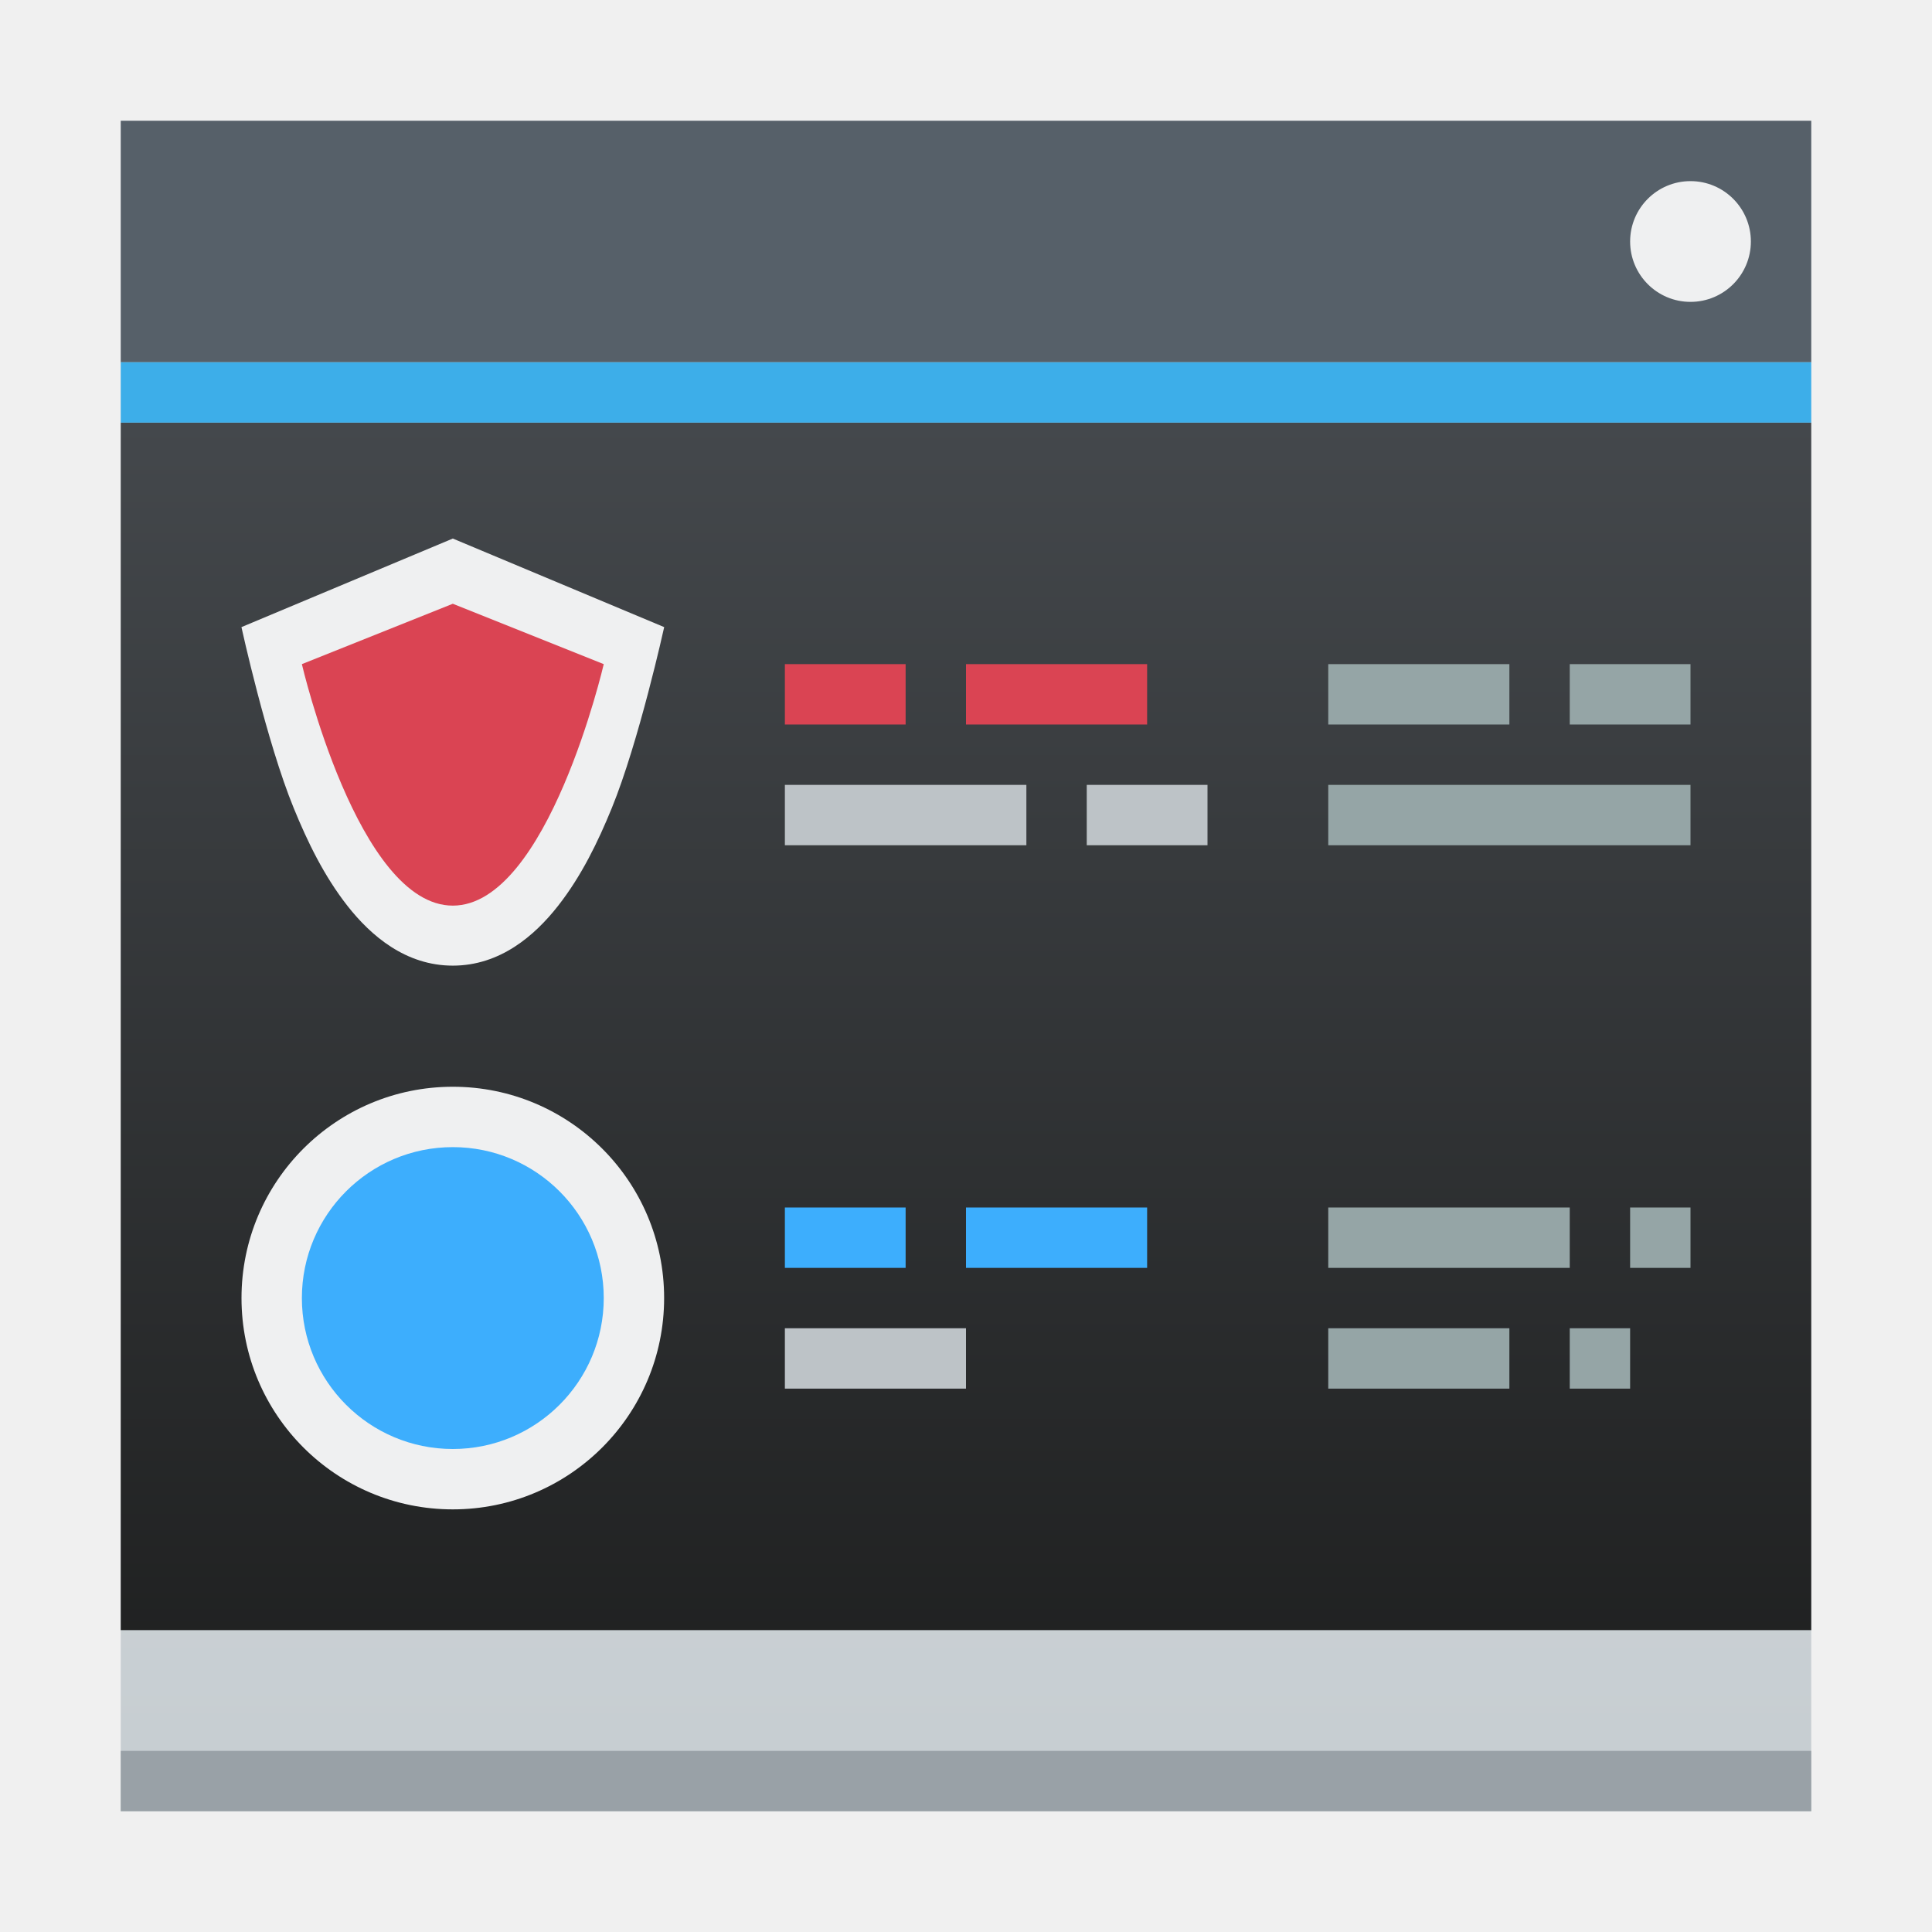
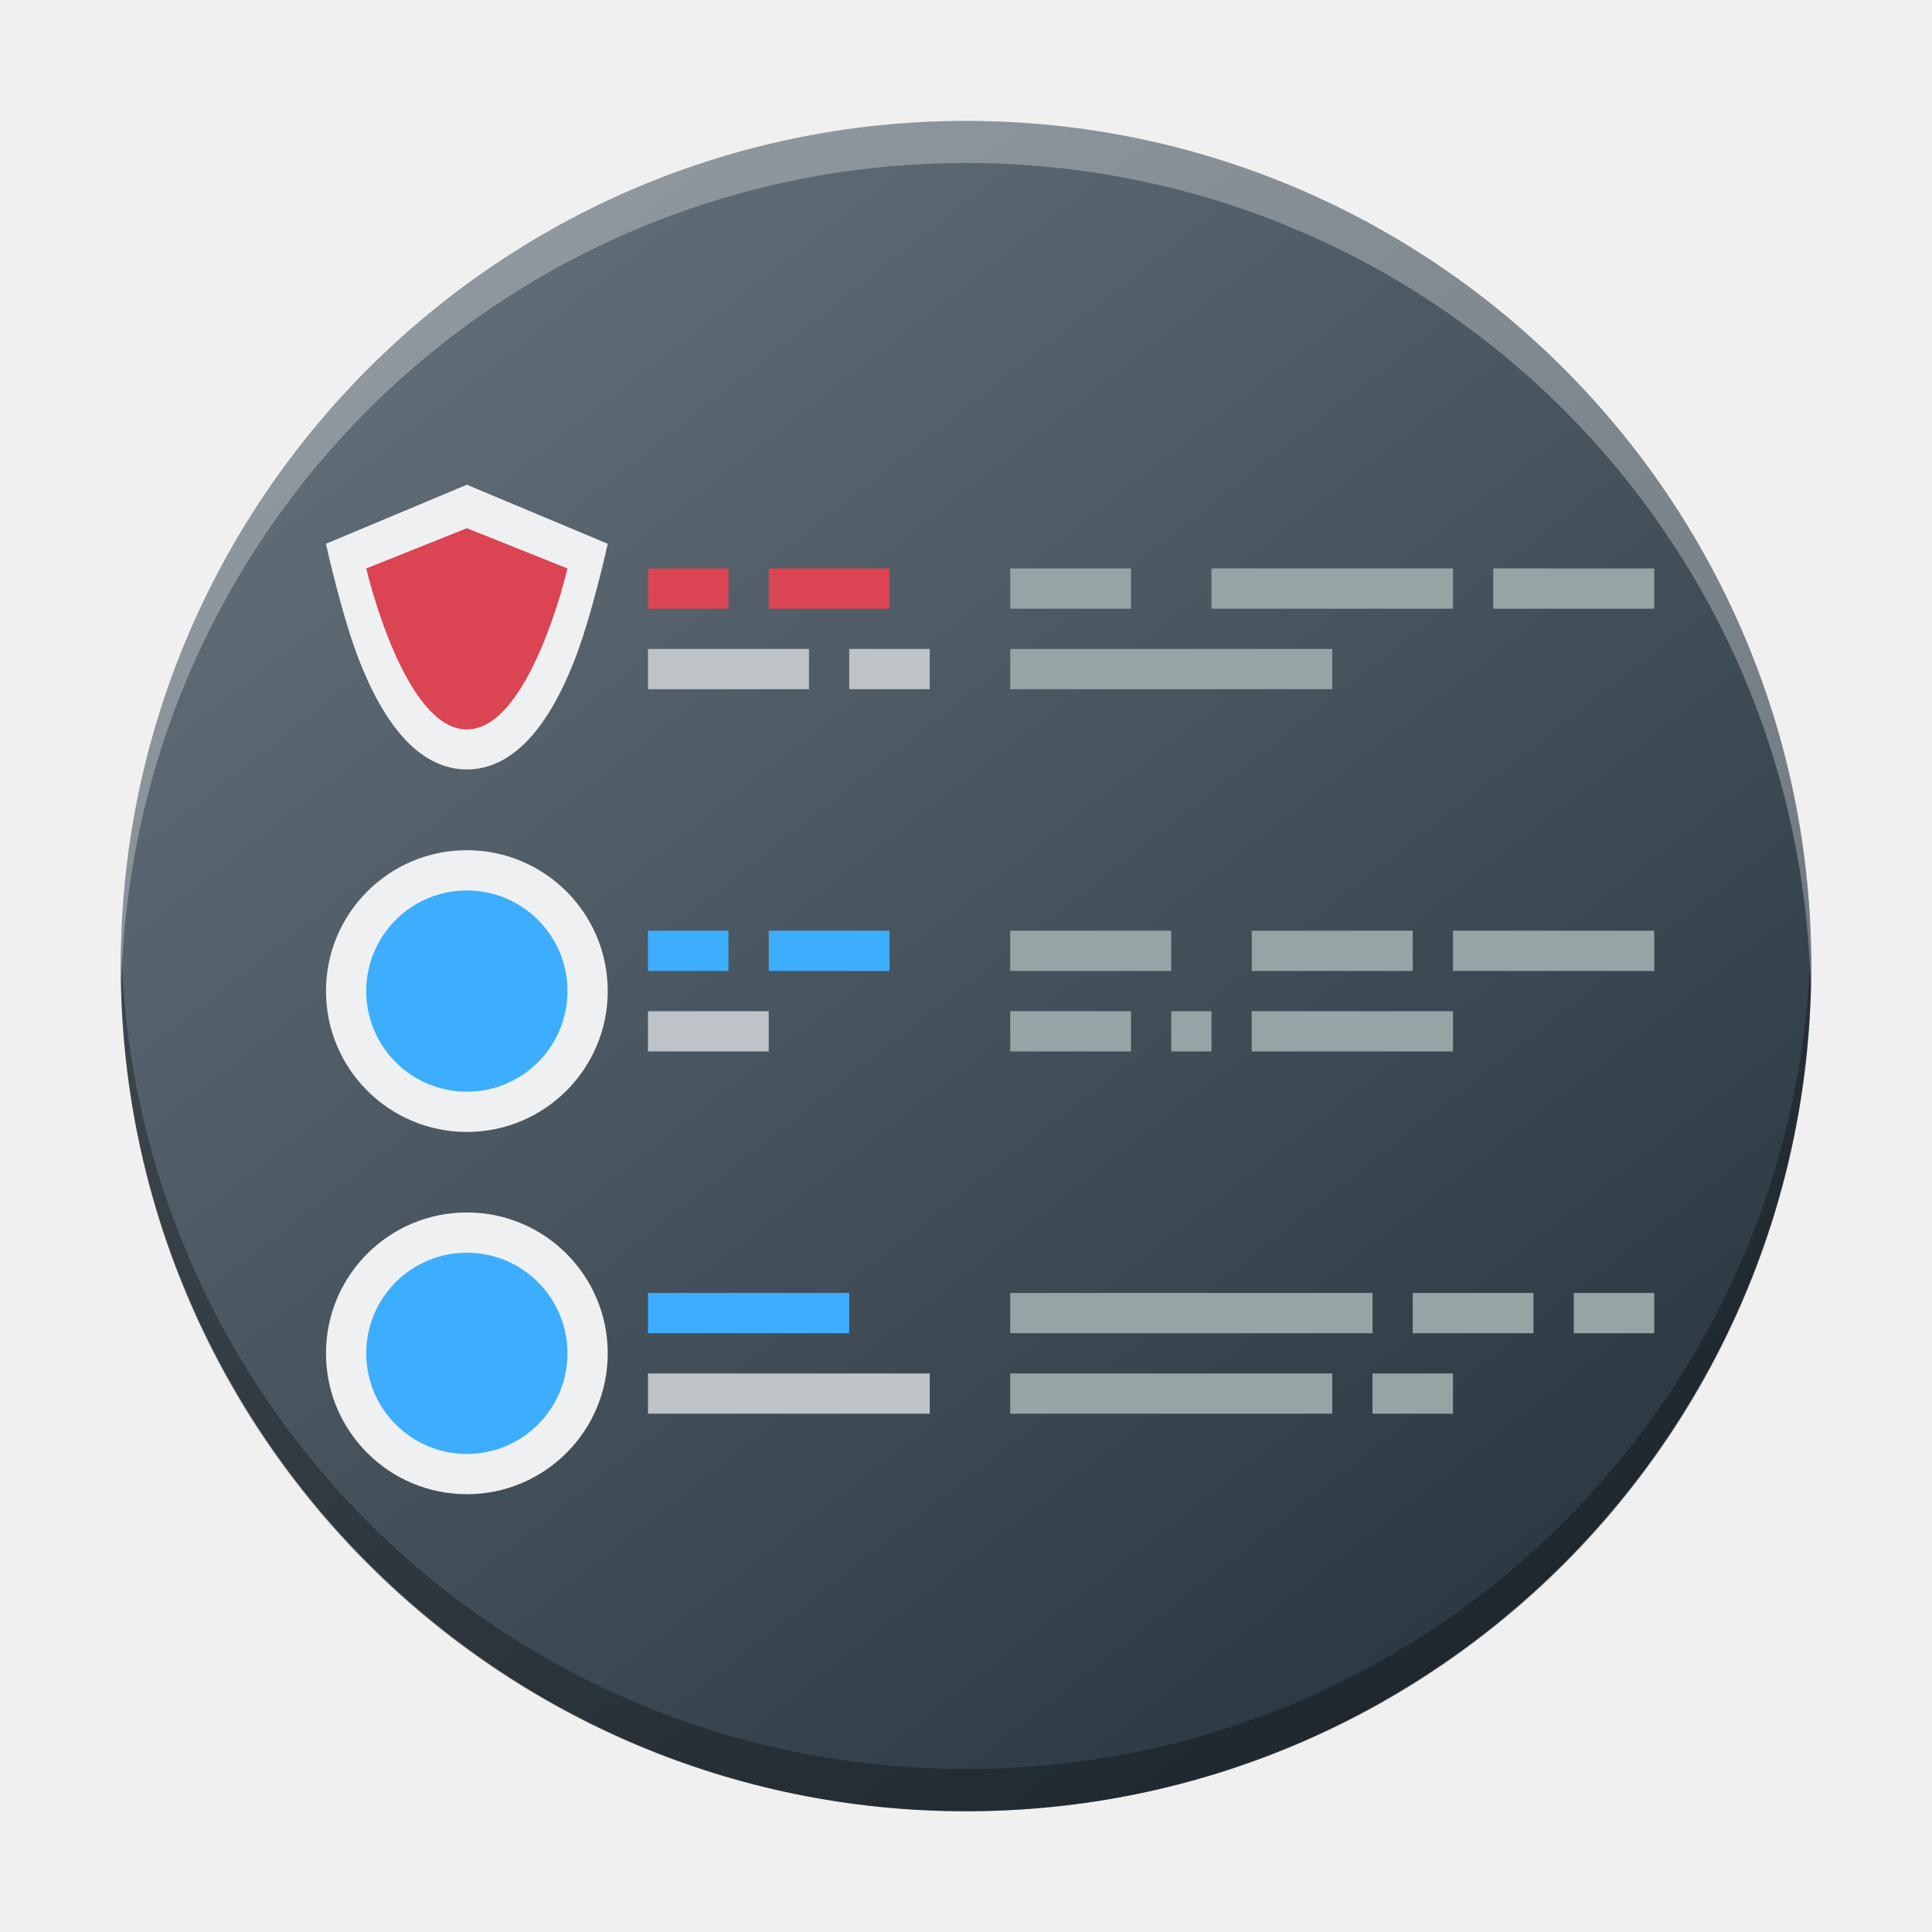
- <svg xmlns="http://www.w3.org/2000/svg" height="32" width="32">
-   <linearGradient id="b" gradientTransform="matrix(1 0 0 .99 -386.57 -492.862)" gradientUnits="userSpaceOnUse" x1="386.57" x2="386.57" y1="527.133" y2="504.911">
-     <stop offset="0" stop-color="#1d1e1e" />
-     <stop offset="1" stop-color="#44484c" />
-   </linearGradient>
-   <linearGradient id="a" gradientUnits="userSpaceOnUse" x1="-2" x2="-2" y1="30" y2="2">
-     <stop offset="0" stop-color="#c6cdd1" />
-     <stop offset="1" stop-color="#e0e5e7" />
-   </linearGradient>
-   <path d="M2 2v28h28V2z" fill="url(#a)" />
-   <path d="M2 7h28v20H2z" fill="url(#b)" />
-   <path d="M2 2h28v4H2z" fill="#566069" />
-   <path d="M2 6h28v1H2z" fill="#3daee9" />
-   <rect fill="#eff0f1" height="2" rx="1" width="2" x="27" y="3" />
-   <circle cx="7.5" cy="21.5" fill="#eff0f1" r="3.5" />
-   <circle cx="7.5" cy="21.5" fill="#3daefd" r="2.5" />
-   <path d="M13 11h2v1h-2zm3 0h3v1h-3z" fill="#da4453" />
-   <path d="M22 11h3v1h-3zm0 2h6v1h-6zm4-2h2v1h-2z" fill="#95a5a6" />
-   <path d="M13 13h4v1h-4zm5 0h2v1h-2z" fill="#bdc3c7" />
-   <path d="M13 20h2v1h-2zm3 0h3v1h-3z" fill="#3daefd" />
-   <path d="M22 20h4v1h-4z" fill="#95a5a6" />
-   <path d="M13 22h3v1h-3z" fill="#bdc3c7" />
-   <path d="M22 22h3v1h-3zm4 0h1v1h-1zm1-2h1v1h-1z" fill="#95a5a6" />
-   <g fill-rule="evenodd">
-     <path d="M7.5 8.92l-3.501 1.467s.416 1.902.867 3c.225.551.5 1.121.889 1.617s.965.99 1.745.99 1.354-.494 1.743-.99.664-1.066.889-1.617c.451-1.102.869-3 .869-3z" fill="#eff0f1" />
-     <path d="M5 11l2.5-1 2.5 1s-.928 4-2.5 4S5 11 5 11" fill="#da4453" />
-   </g>
-   <path d="M2 29h28v1H2z" fill="#99a1a7" />
+ <svg xmlns="http://www.w3.org/2000/svg" width="48" height="48" version="1.1" id="svg8397">
+   <defs id="defs8295">
+     <linearGradient id="a" y1="543.8" y2="503.8" x2="0" gradientUnits="userSpaceOnUse" gradientTransform="matrix(1,0,0,0.9,-470.0743,-455.5893)">
+       <stop stop-color="#1d1e1e" id="stop8285" />
+       <stop offset="1" stop-color="#44484c" id="stop8287" />
+     </linearGradient>
+     <linearGradient id="b" y1="44" y2="4" x2="0" gradientUnits="userSpaceOnUse" gradientTransform="translate(-85.50432,-10.16927)">
+       <stop stop-color="#c6cdd1" id="stop8290" />
+       <stop offset="1" stop-color="#e0e5e7" id="stop8292" />
+     </linearGradient>
+     <linearGradient gradientTransform="matrix(1.049964,0,0,1.049904,-452.9854,-525.9379)" gradientUnits="userSpaceOnUse" x2="426.695" y2="499.921" y1="547.675" id="a-6" x1="389.32">
+       <stop stop-color="#18222a" style="stop-color:#1e2b35;stop-opacity:1" id="stop216" />
+       <stop stop-color="#566069" offset="1" style="stop-color:#6d7983;stop-opacity:1" id="stop218" />
+     </linearGradient>
+     <linearGradient id="paint0_linear-3" x1="51" y1="10" x2="11" y2="50" gradientUnits="userSpaceOnUse" gradientTransform="matrix(0.6600011,0,0,0.6600011,4.127068,5.681862)">
+       <stop stop-color="#6EB4D9" id="stop229" />
+       <stop offset="1" stop-color="#004E6E" id="stop231" />
+     </linearGradient>
+     <linearGradient id="paint1_linear-6" x1="8" y1="8" x2="48" y2="48" gradientUnits="userSpaceOnUse" gradientTransform="matrix(0.6600011,0,0,0.6600011,4.127068,5.681862)">
+       <stop stop-color="#44F0D3" id="stop234" />
+       <stop offset="1" stop-color="#3DAEE9" id="stop236" />
+     </linearGradient>
+     <linearGradient id="c" y1="503.8" x1="388.57" y2="533.8" x2="418.57" gradientUnits="userSpaceOnUse" gradientTransform="translate(-359.57,-505.8)">
+       <stop stop-color="#292c2f" id="stop1743" />
+       <stop offset="1" stop-opacity="0" id="stop1745" />
+     </linearGradient>
+     <linearGradient id="b-1" y1="515.8" y2="509.8" x2="0" gradientUnits="userSpaceOnUse" gradientTransform="translate(-366.7629,-500.5181)">
+       <stop stop-color="#c61423" id="stop1738-2" />
+       <stop offset="1" stop-color="#dc2b41" id="stop1740-7" />
+     </linearGradient>
+     <linearGradient id="d-0" y1="9" y2="5" x2="0" gradientUnits="userSpaceOnUse" gradientTransform="translate(-7.192864,5.281873)">
+       <stop stop-color="#f7aeb4" id="stop1748-9" />
+       <stop offset="1" stop-color="#f8d4d9" id="stop1750-3" />
+     </linearGradient>
+   </defs>
+   <rect width="41.999" x="-45" y="3.004" rx="20.999" height="41.996" transform="scale(-1,1)" style="display:inline;overflow:visible;fill:url(#a-6);stroke-width:2.94;stroke-opacity:0.55" id="rect223" ry="20.998" />
+   <path style="display:inline;overflow:visible;opacity:0.3;fill:#000000;fill-opacity:1;stroke-width:2.94;stroke-opacity:0.55" d="m 3.013,23.477 c -0.004,0.175 -0.013,0.349 -0.013,0.525 0,11.633 9.366,20.998 20.999,20.998 11.634,0 20.999,-9.365 20.999,-20.998 0,-0.176 -0.008,-0.349 -0.013,-0.525 -0.277,11.388 -9.534,20.473 -20.987,20.473 -11.457,0 -20.709,-9.085 -20.987,-20.473" id="path225" />
+   <path d="m 3.013,24.523 c -0.004,-0.175 -0.013,-0.348 -0.013,-0.525 0,-11.633 9.366,-20.998 20.999,-20.998 11.634,0 20.999,9.365 20.999,20.998 0,0.176 -0.008,0.35 -0.013,0.525 -0.277,-11.388 -9.534,-20.473 -20.987,-20.473 -11.457,0 -20.709,9.085 -20.987,20.473" style="display:inline;overflow:visible;opacity:0.3;fill:#ffffff;fill-opacity:1;stroke-width:2.94;stroke-opacity:0.55" id="path229" />
+   <circle fill="#eff0f1" cx="11.599" cy="33.623" r="3.5" id="circle8313-2" style="color:#000000;stroke-width:3;stroke-linecap:round;stroke-linejoin:round" />
+   <circle fill="#3daefd" cx="11.599" cy="33.623" r="2.5" id="circle8315-0" style="color:#000000;stroke-width:3;stroke-linecap:round;stroke-linejoin:round" />
+   <circle fill="#eff0f1" cx="11.599" cy="24.623" r="3.5" id="circle8317-2" style="color:#000000;stroke-width:3;stroke-linecap:round;stroke-linejoin:round" />
+   <circle fill="#3daefd" cx="11.599" cy="24.623" r="2.5" id="circle8319-3" style="color:#000000;stroke-width:3;stroke-linecap:round;stroke-linejoin:round" />
+   <rect width="2" x="16.099" y="14.123" height="1" id="rect8323-7" style="fill:#da4453" />
+   <rect width="3" x="19.099" y="14.123" height="1" id="rect8325-5" style="fill:#da4453" />
+   <rect width="3" x="25.099" y="14.123" height="1" id="rect8329-9" style="fill:#95a5a6" />
+   <rect width="6" x="30.099" y="14.123" height="1" id="rect8331-2" style="fill:#95a5a6" />
+   <rect width="4" x="37.099" y="14.123" height="1" id="rect8333-2" style="fill:#95a5a6" />
+   <rect width="4" x="16.099" y="16.123" height="1" id="rect8337-8" style="fill:#bdc3c7" />
+   <rect width="2" x="21.099" y="16.123" height="1" id="rect8339-9" style="fill:#bdc3c7" />
+   <rect width="8" x="25.099" y="16.123" fill="#95a5a6" height="1" id="rect8343-7" />
+   <rect width="2" x="16.099" y="23.123" height="1" id="rect8345-3" style="fill:#3daefd" />
+   <rect width="3" x="19.099" y="23.123" height="1" id="rect8347-6" style="fill:#3daefd" />
+   <rect width="4" x="25.099" y="23.123" height="1" id="rect8351-1" style="fill:#95a5a6" />
+   <rect width="4" x="31.099" y="23.123" height="1" id="rect8353-2" style="fill:#95a5a6" />
+   <rect width="5" x="36.099" y="23.123" height="1" id="rect8355-9" style="fill:#95a5a6" />
+   <rect width="3" x="16.099" y="25.123" fill="#bdc3c7" height="1" id="rect8359-3" />
+   <rect width="3" x="25.099" y="25.123" height="1" id="rect8361-1" style="fill:#95a5a6" />
+   <rect width="1" x="29.099" y="25.123" height="1" id="rect8363-9" style="fill:#95a5a6" />
+   <rect width="5" x="31.099" y="25.123" height="1" id="rect8365-4" style="fill:#95a5a6" />
+   <rect width="2" x="-36.099" y="34.123" height="1" id="rect8367-7" transform="scale(-1,1)" style="fill:#95a5a6" />
+   <rect width="8" x="-33.099" y="34.123" height="1" id="rect8369-8" transform="scale(-1,1)" style="fill:#95a5a6" />
+   <rect width="7" x="-23.099" y="34.123" fill="#bdc3c7" height="1" id="rect8375-4" transform="scale(-1,1)" />
+   <rect width="2" x="-41.099" y="32.123" height="1" id="rect8377-5" transform="scale(-1,1)" style="fill:#95a5a6" />
+   <rect width="3" x="-38.099" y="32.123" height="1" id="rect8379-0" transform="scale(-1,1)" style="fill:#95a5a6" />
+   <rect width="9" x="-34.099" y="32.123" height="1" id="rect8381-3" transform="scale(-1,1)" style="fill:#95a5a6" />
+   <rect width="5" x="-21.099" y="32.123" fill="#3daefd" height="1" id="rect8385-6" transform="scale(-1,1)" />
+   <path fill="#eff0f1" color-rendering="auto" shape-rendering="auto" color-interpolation-filters="linearRGB" image-rendering="auto" text-rendering="auto" color-interpolation="sRGB" color="#000000" stroke-width="2" d="M 11.599,12.043 8.098,13.51 c 0,0 0.416,1.902 0.867,3 0.225,0.551 0.5,1.121 0.889,1.617 0.389,0.496 0.965,0.99 1.745,0.99 0.78,0 1.354,-0.494 1.743,-0.99 0.389,-0.496 0.664,-1.066 0.889,-1.617 0.451,-1.102 0.869,-3 0.869,-3 z" id="path8389-1" style="fill-rule:evenodd" />
+   <path fill="#da4453" d="m 9.099,14.123 2.5,-1 2.5,1 c 0,0 -0.928,4 -2.5,4 -1.572,0 -2.5,-4 -2.5,-4" id="path8391-0" style="fill-rule:evenodd" />
</svg>
